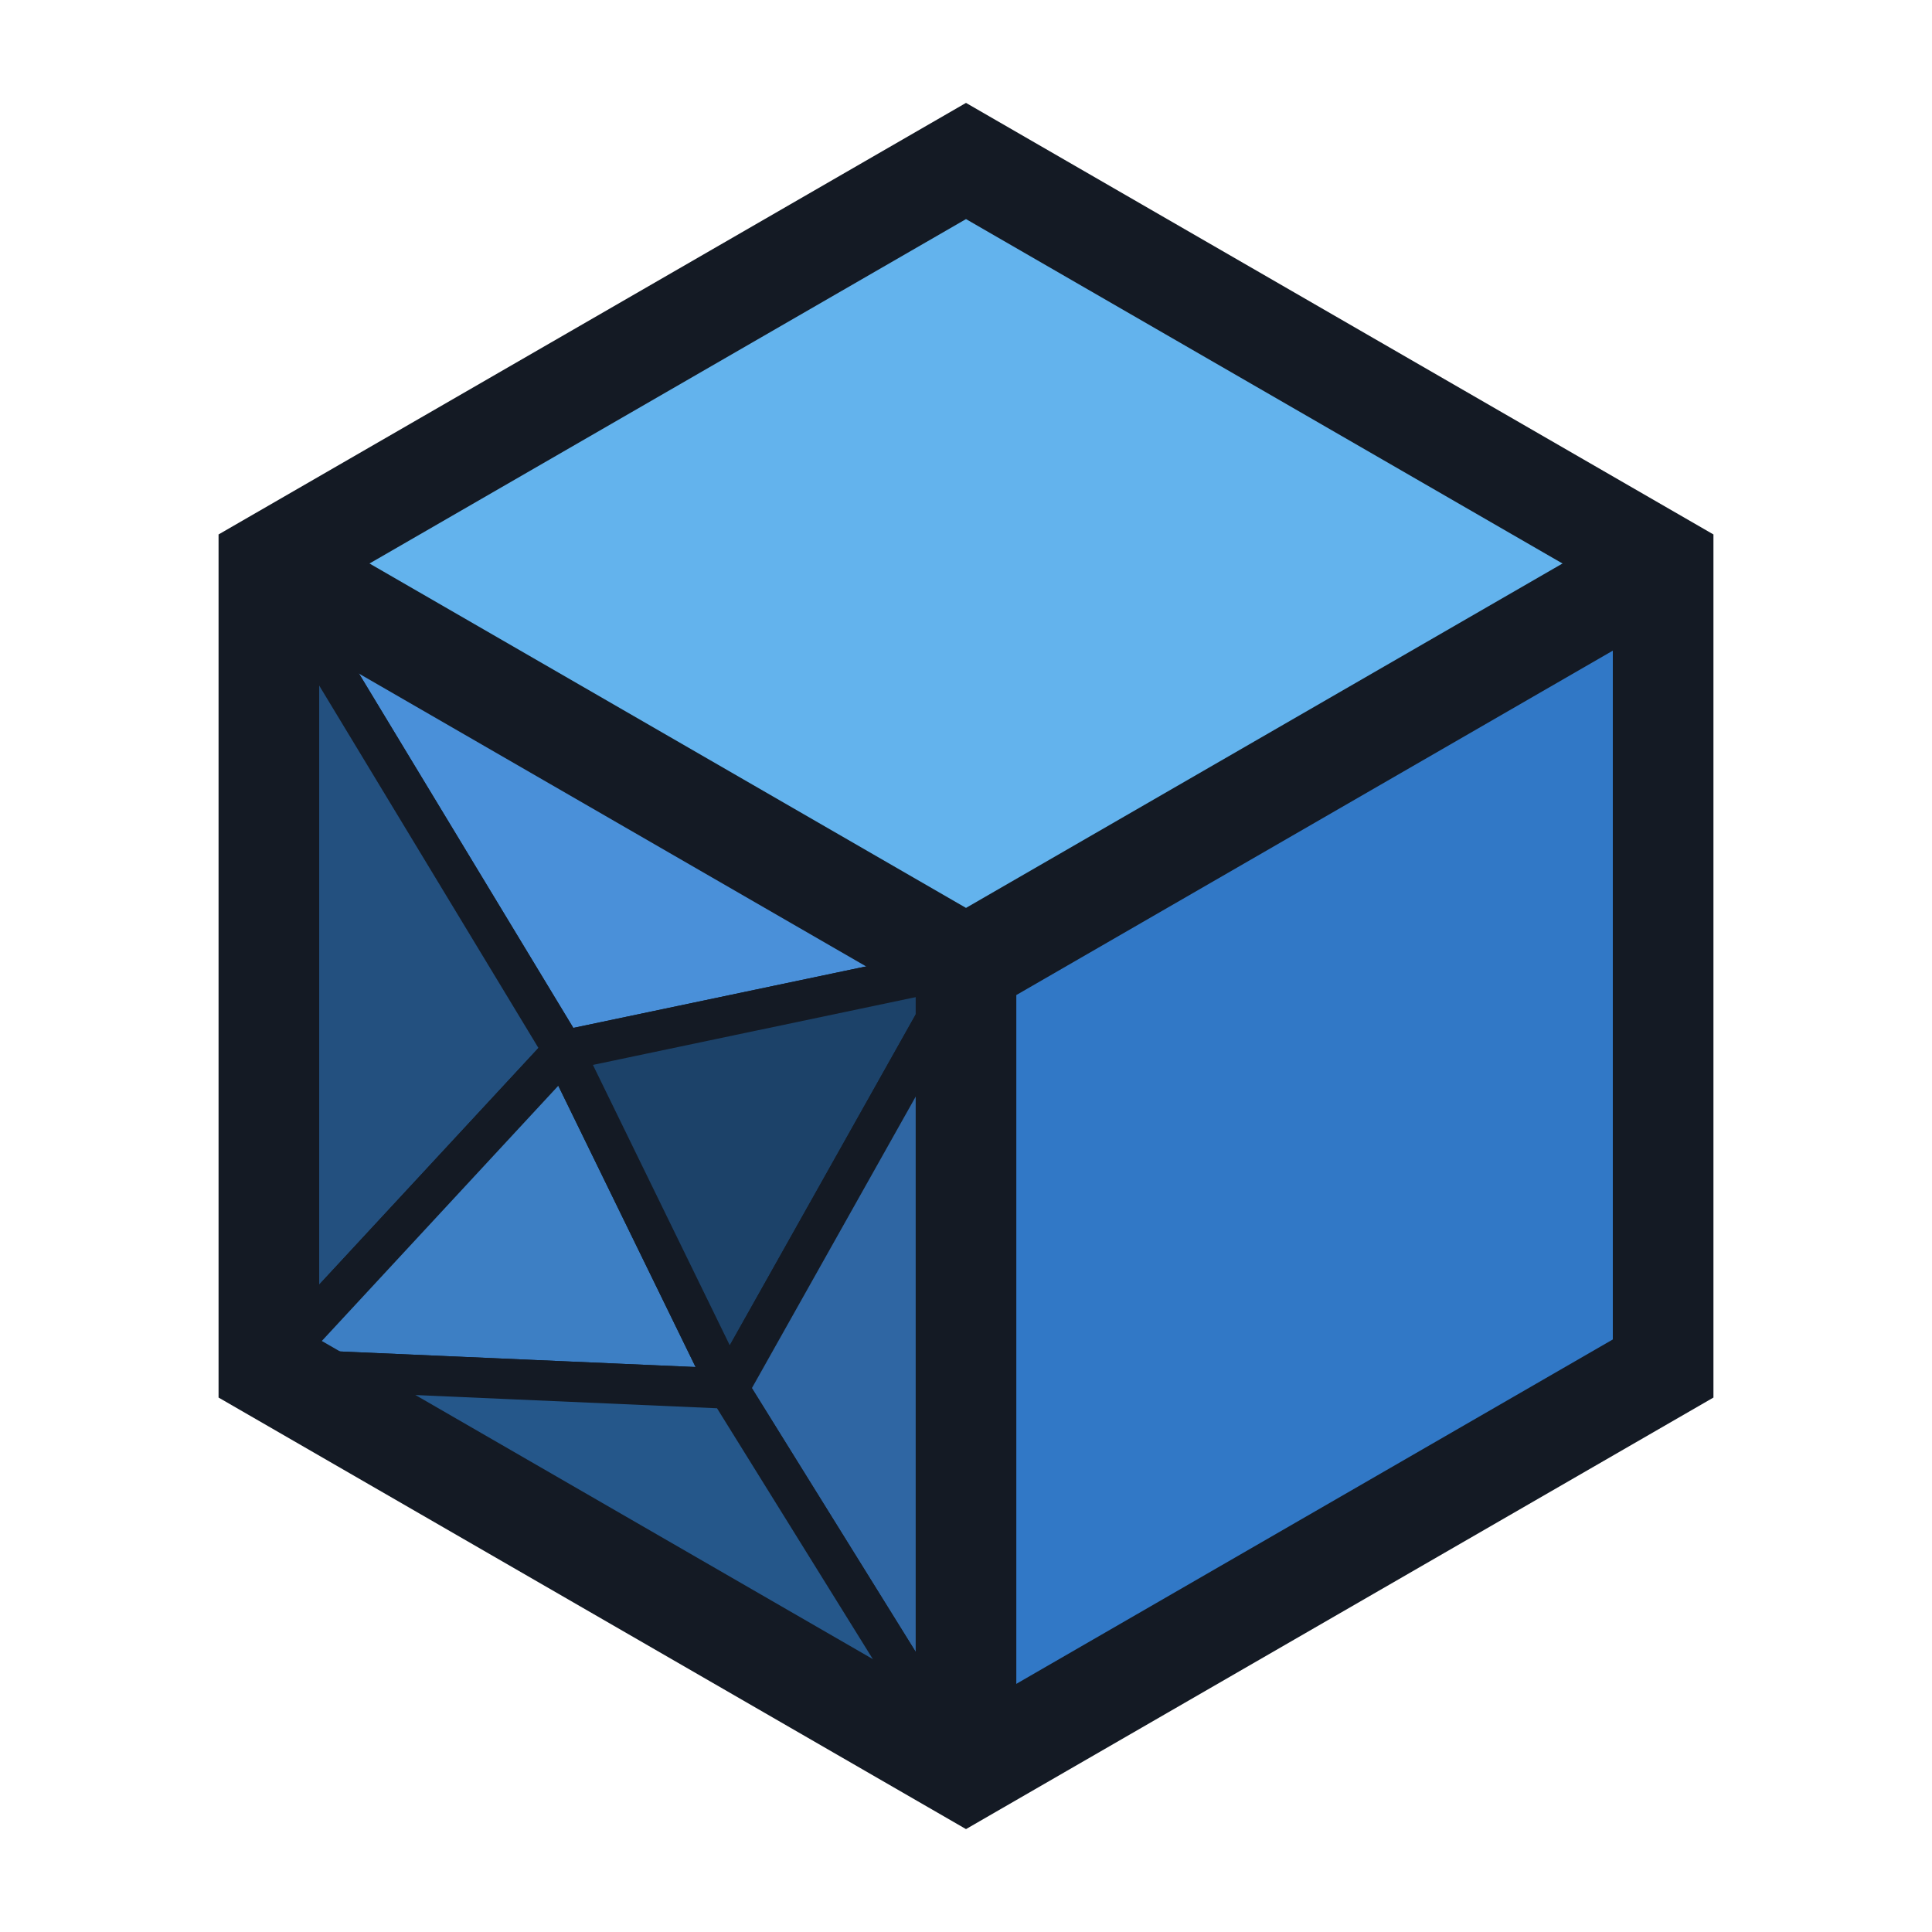
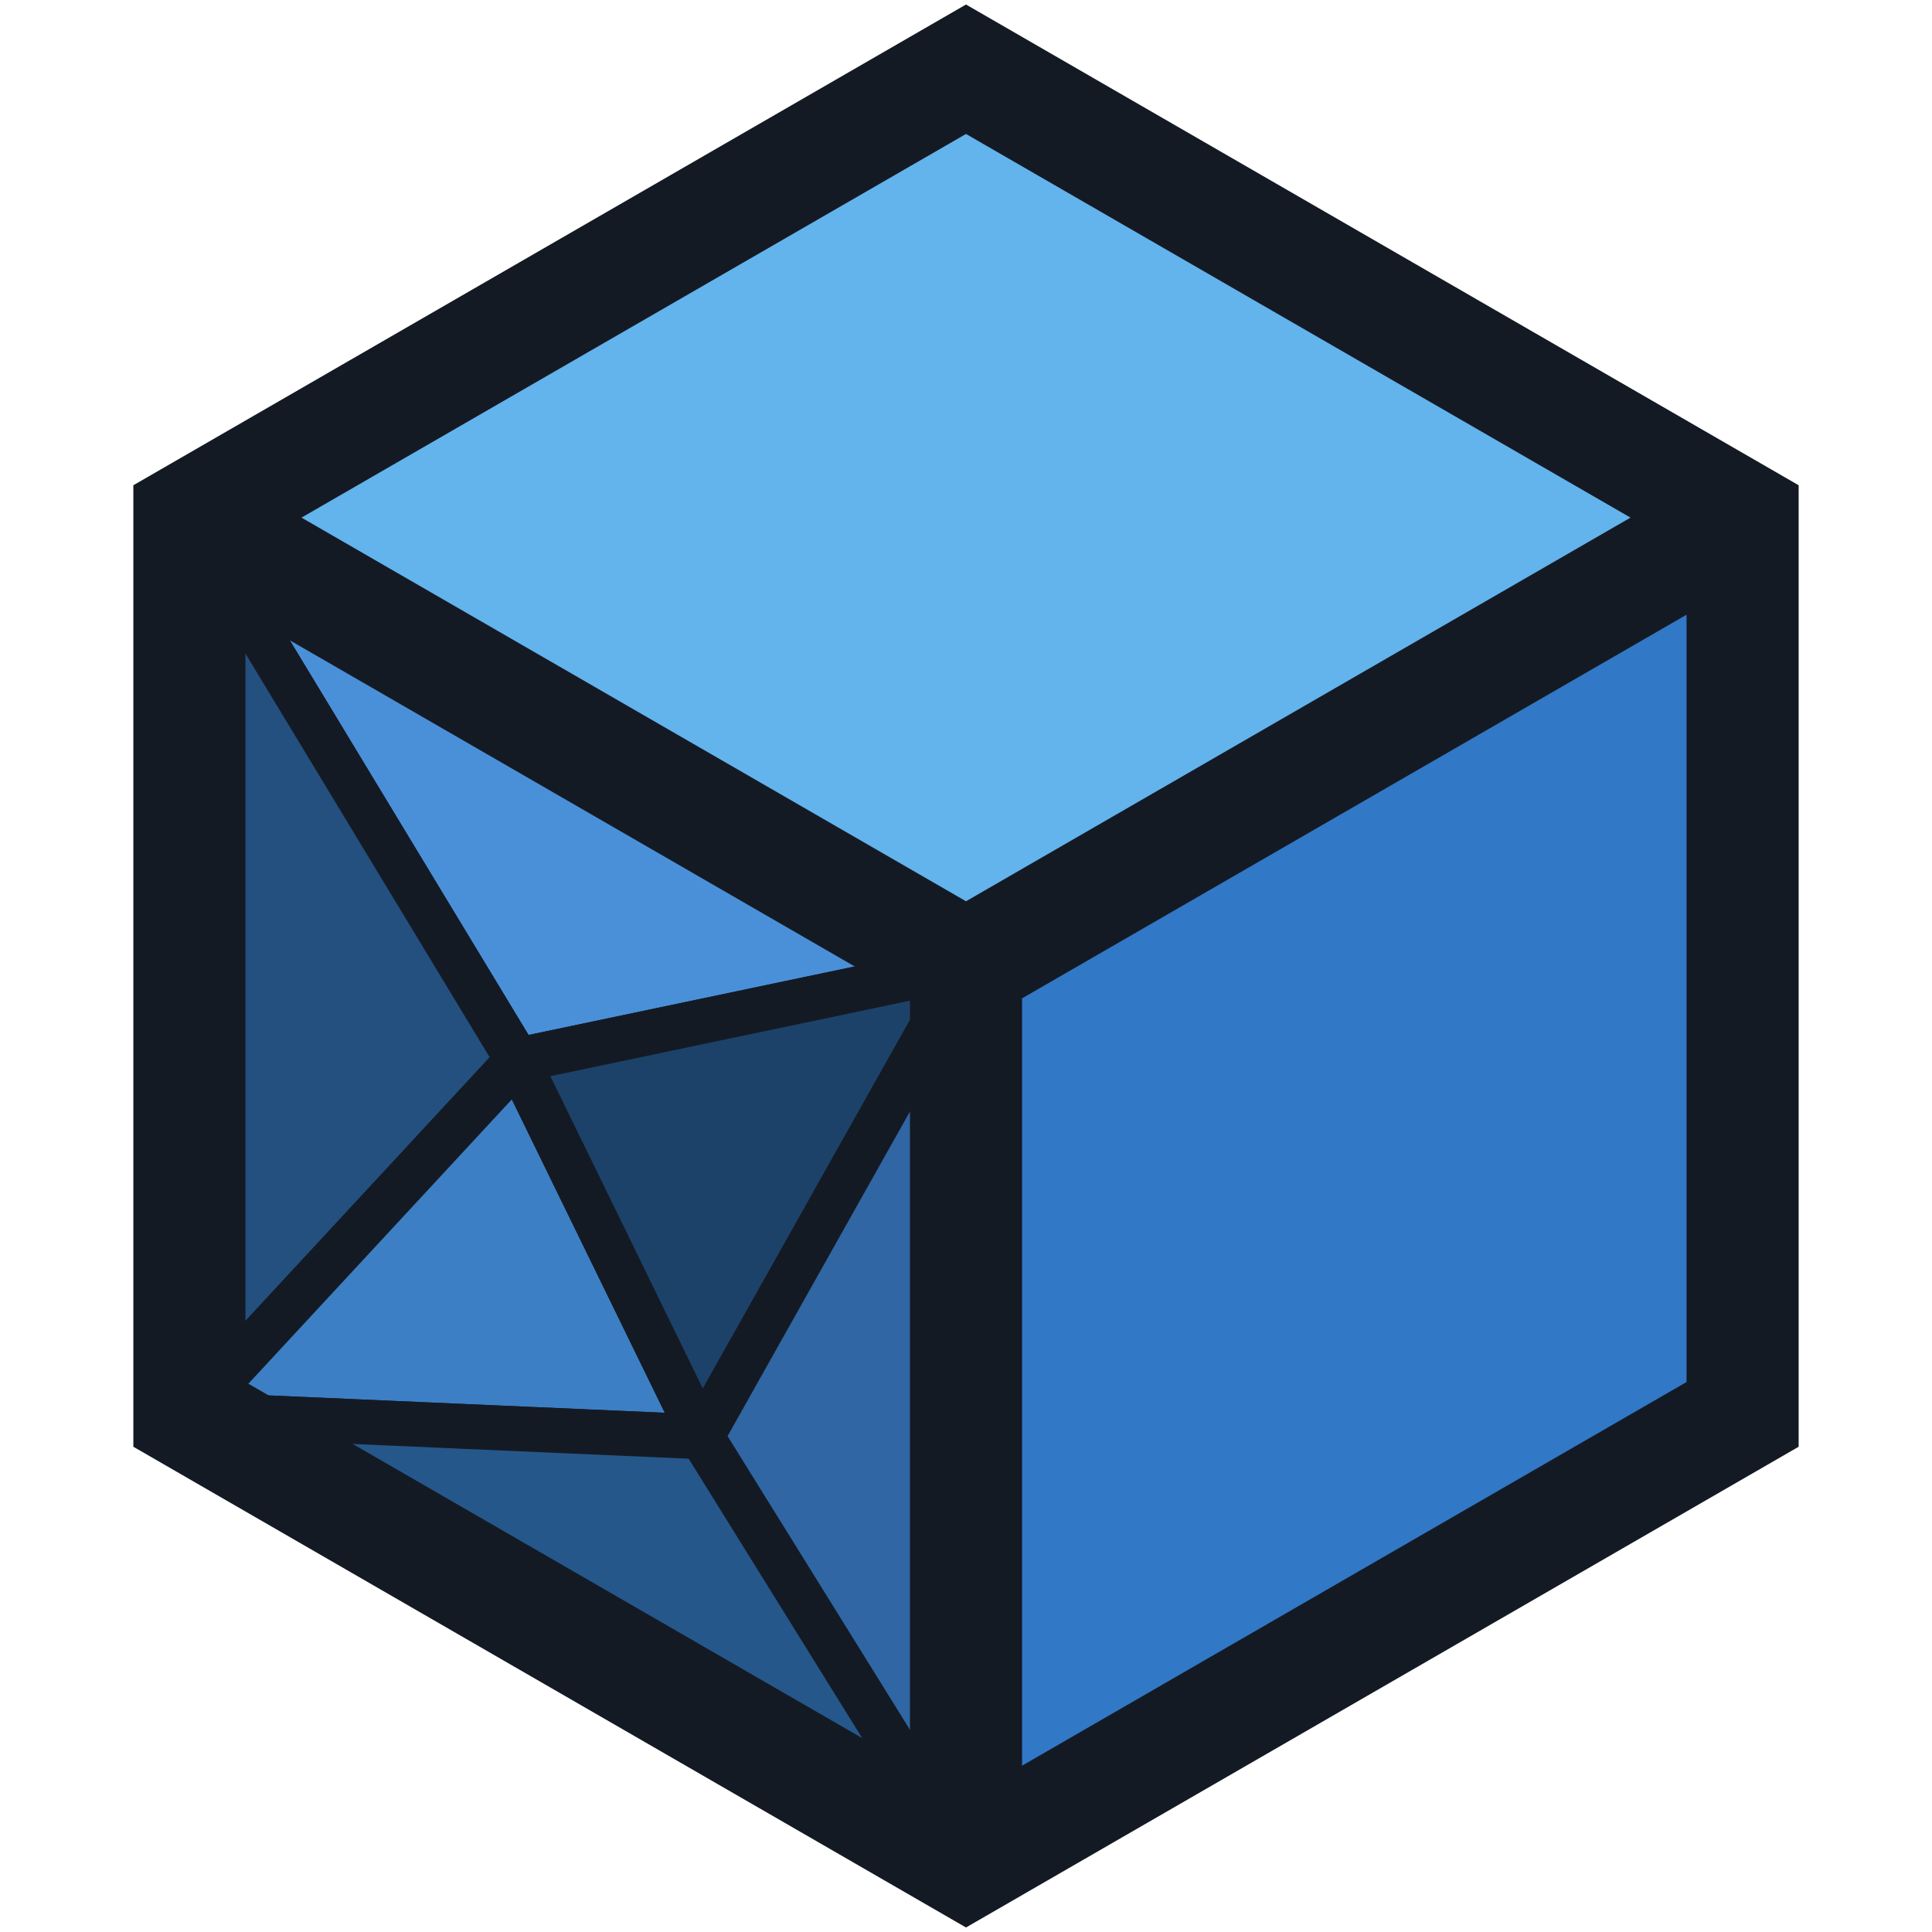
- <svg xmlns="http://www.w3.org/2000/svg" width="48" height="48" viewBox="0 0 48 48">
+ <svg xmlns="http://www.w3.org/2000/svg" viewBox="2.456 2.456 43.088 43.088">
  <g stroke="#141a24" stroke-linejoin="round">
    <path fill="#4a90d9" d="M6.68 14L24 24l-10 2.1z" />
    <path fill="#23507f" d="M6.68 14L14 26.1 6.68 34z" />
    <path fill="#3d7fc4" d="M6.68 34L14 26.1l4.1 8.4z" />
    <path fill="#1c4269" d="M14 26.1L24 24l-5.9 10.5z" />
    <path fill="#2f66a3" d="M24 24v20l-5.9-9.5z" />
    <path fill="#25578a" d="M6.68 34l11.42.5L24 44z" />
  </g>
  <path fill="#63b3ed" d="M24 4l17.32 10L24 24 6.68 14z" />
  <path fill="#3178c6" d="M24 24l17.32-10v20L24 44z" />
  <g fill="none" stroke="#141a24" stroke-width="2.5">
    <path d="M24 4l17.32 10v20L24 44 6.68 34V14z" />
    <path d="M6.68 14L24 24l17.32-10M24 24v20" />
  </g>
</svg>
